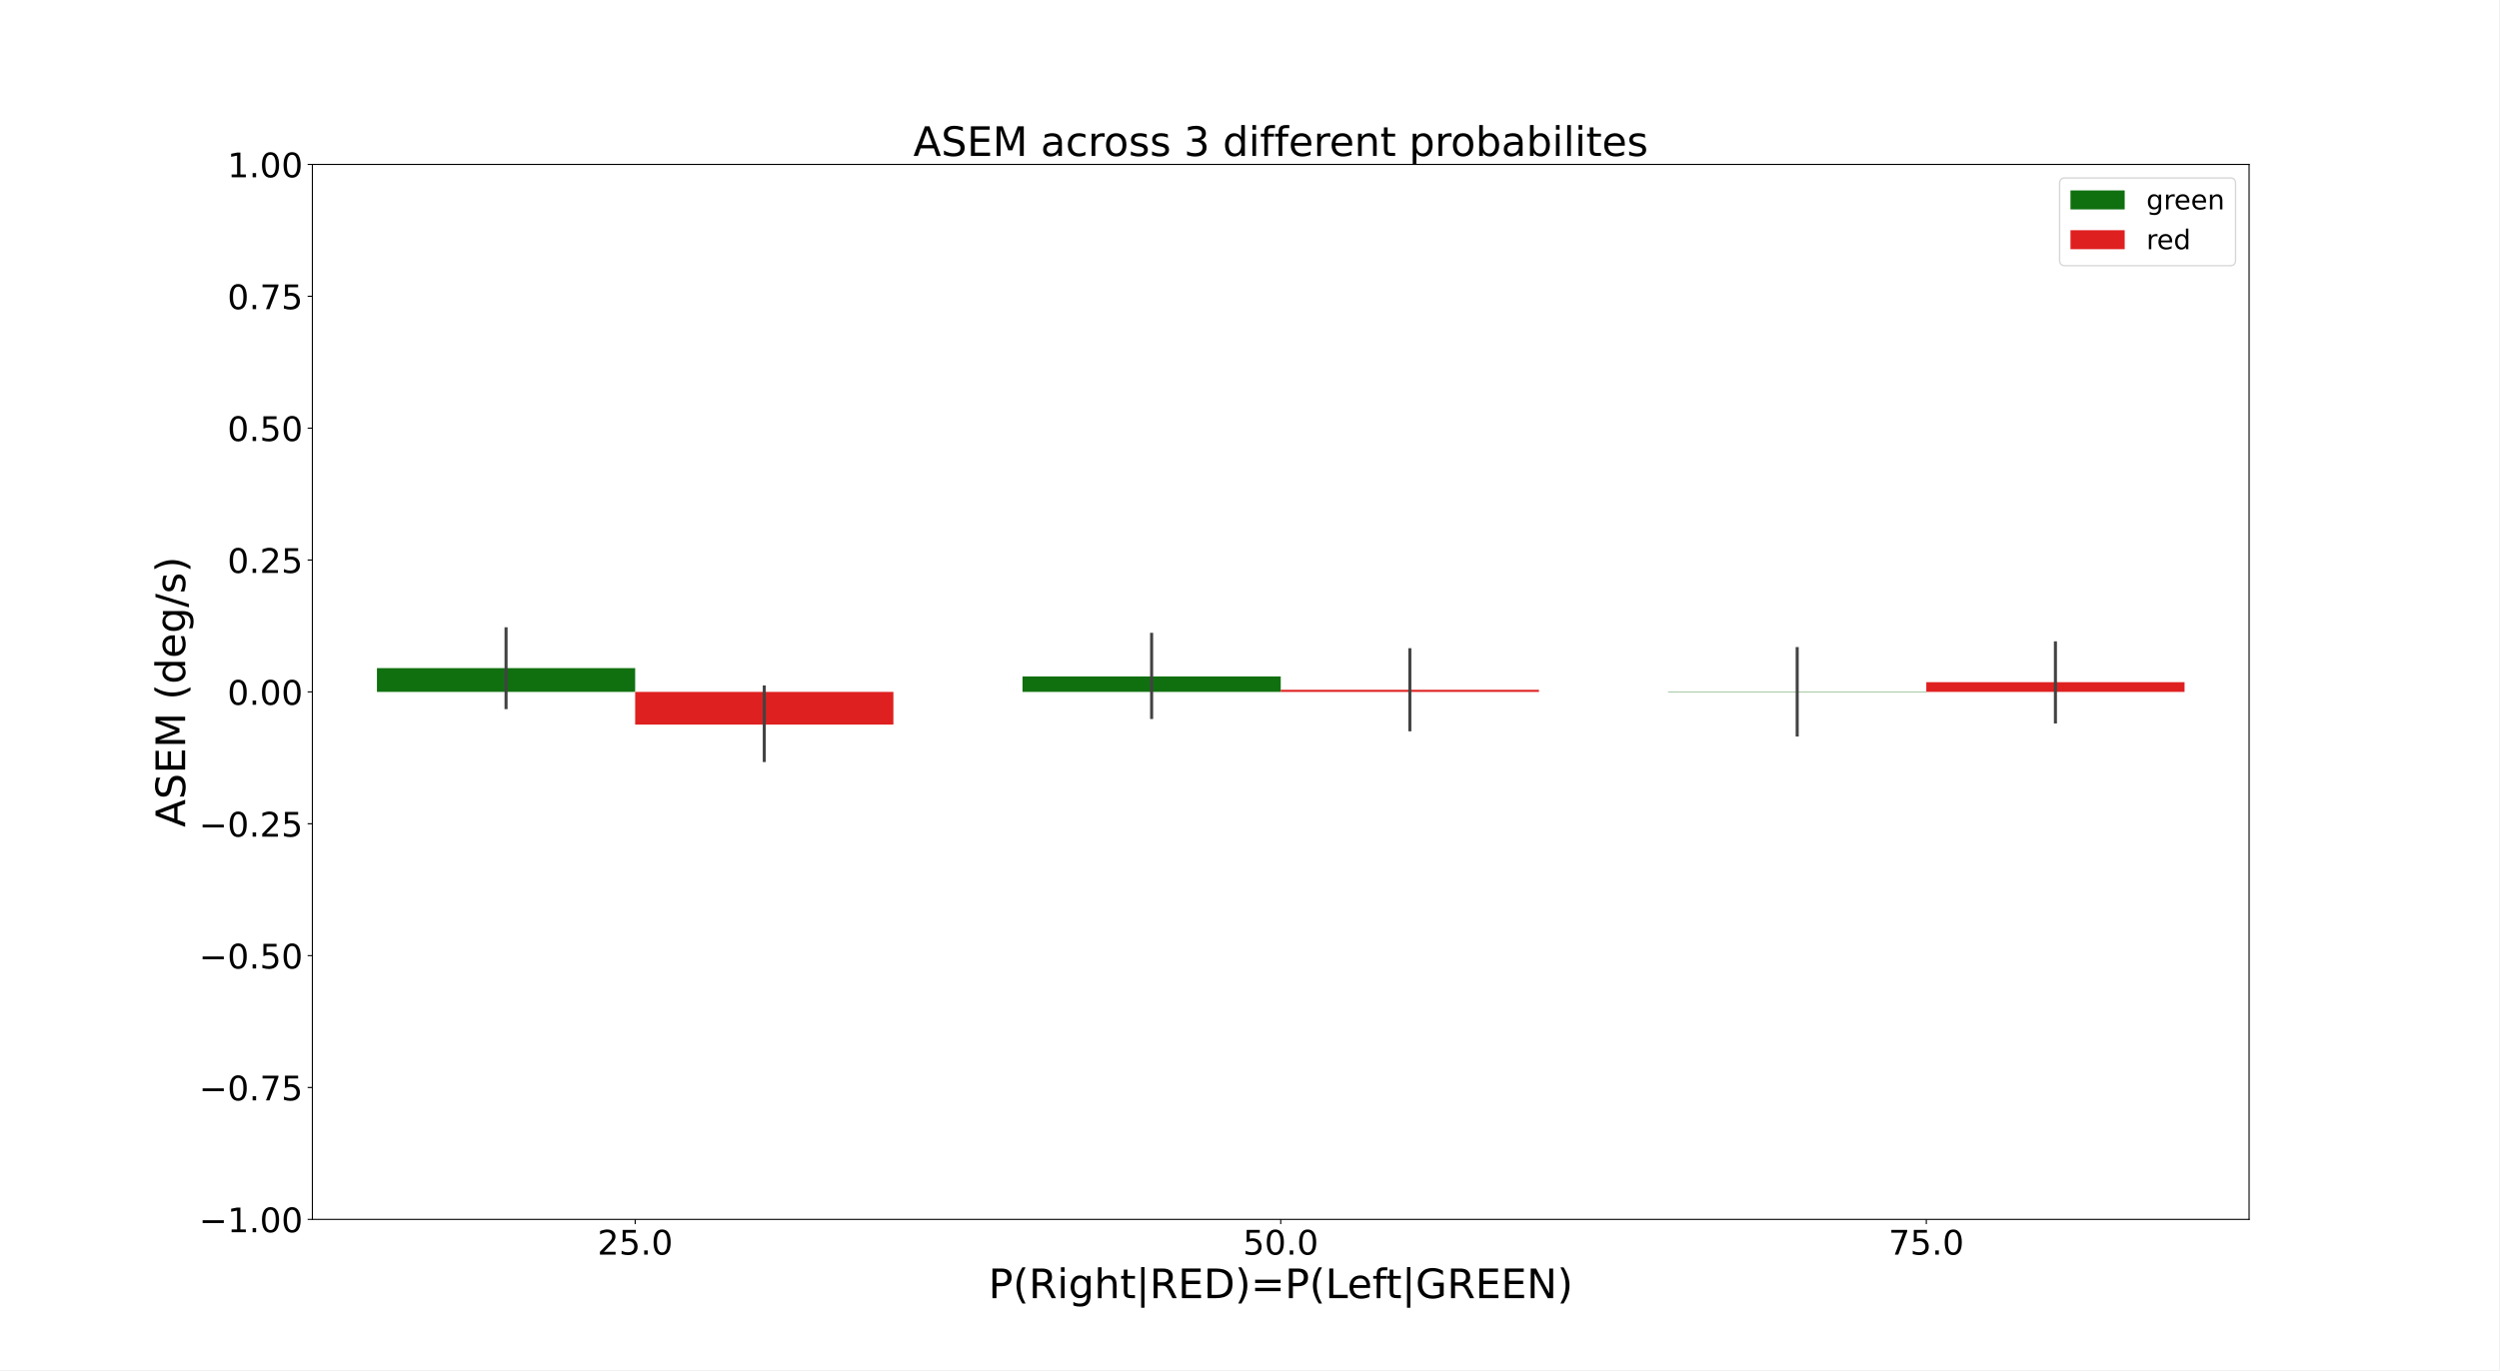
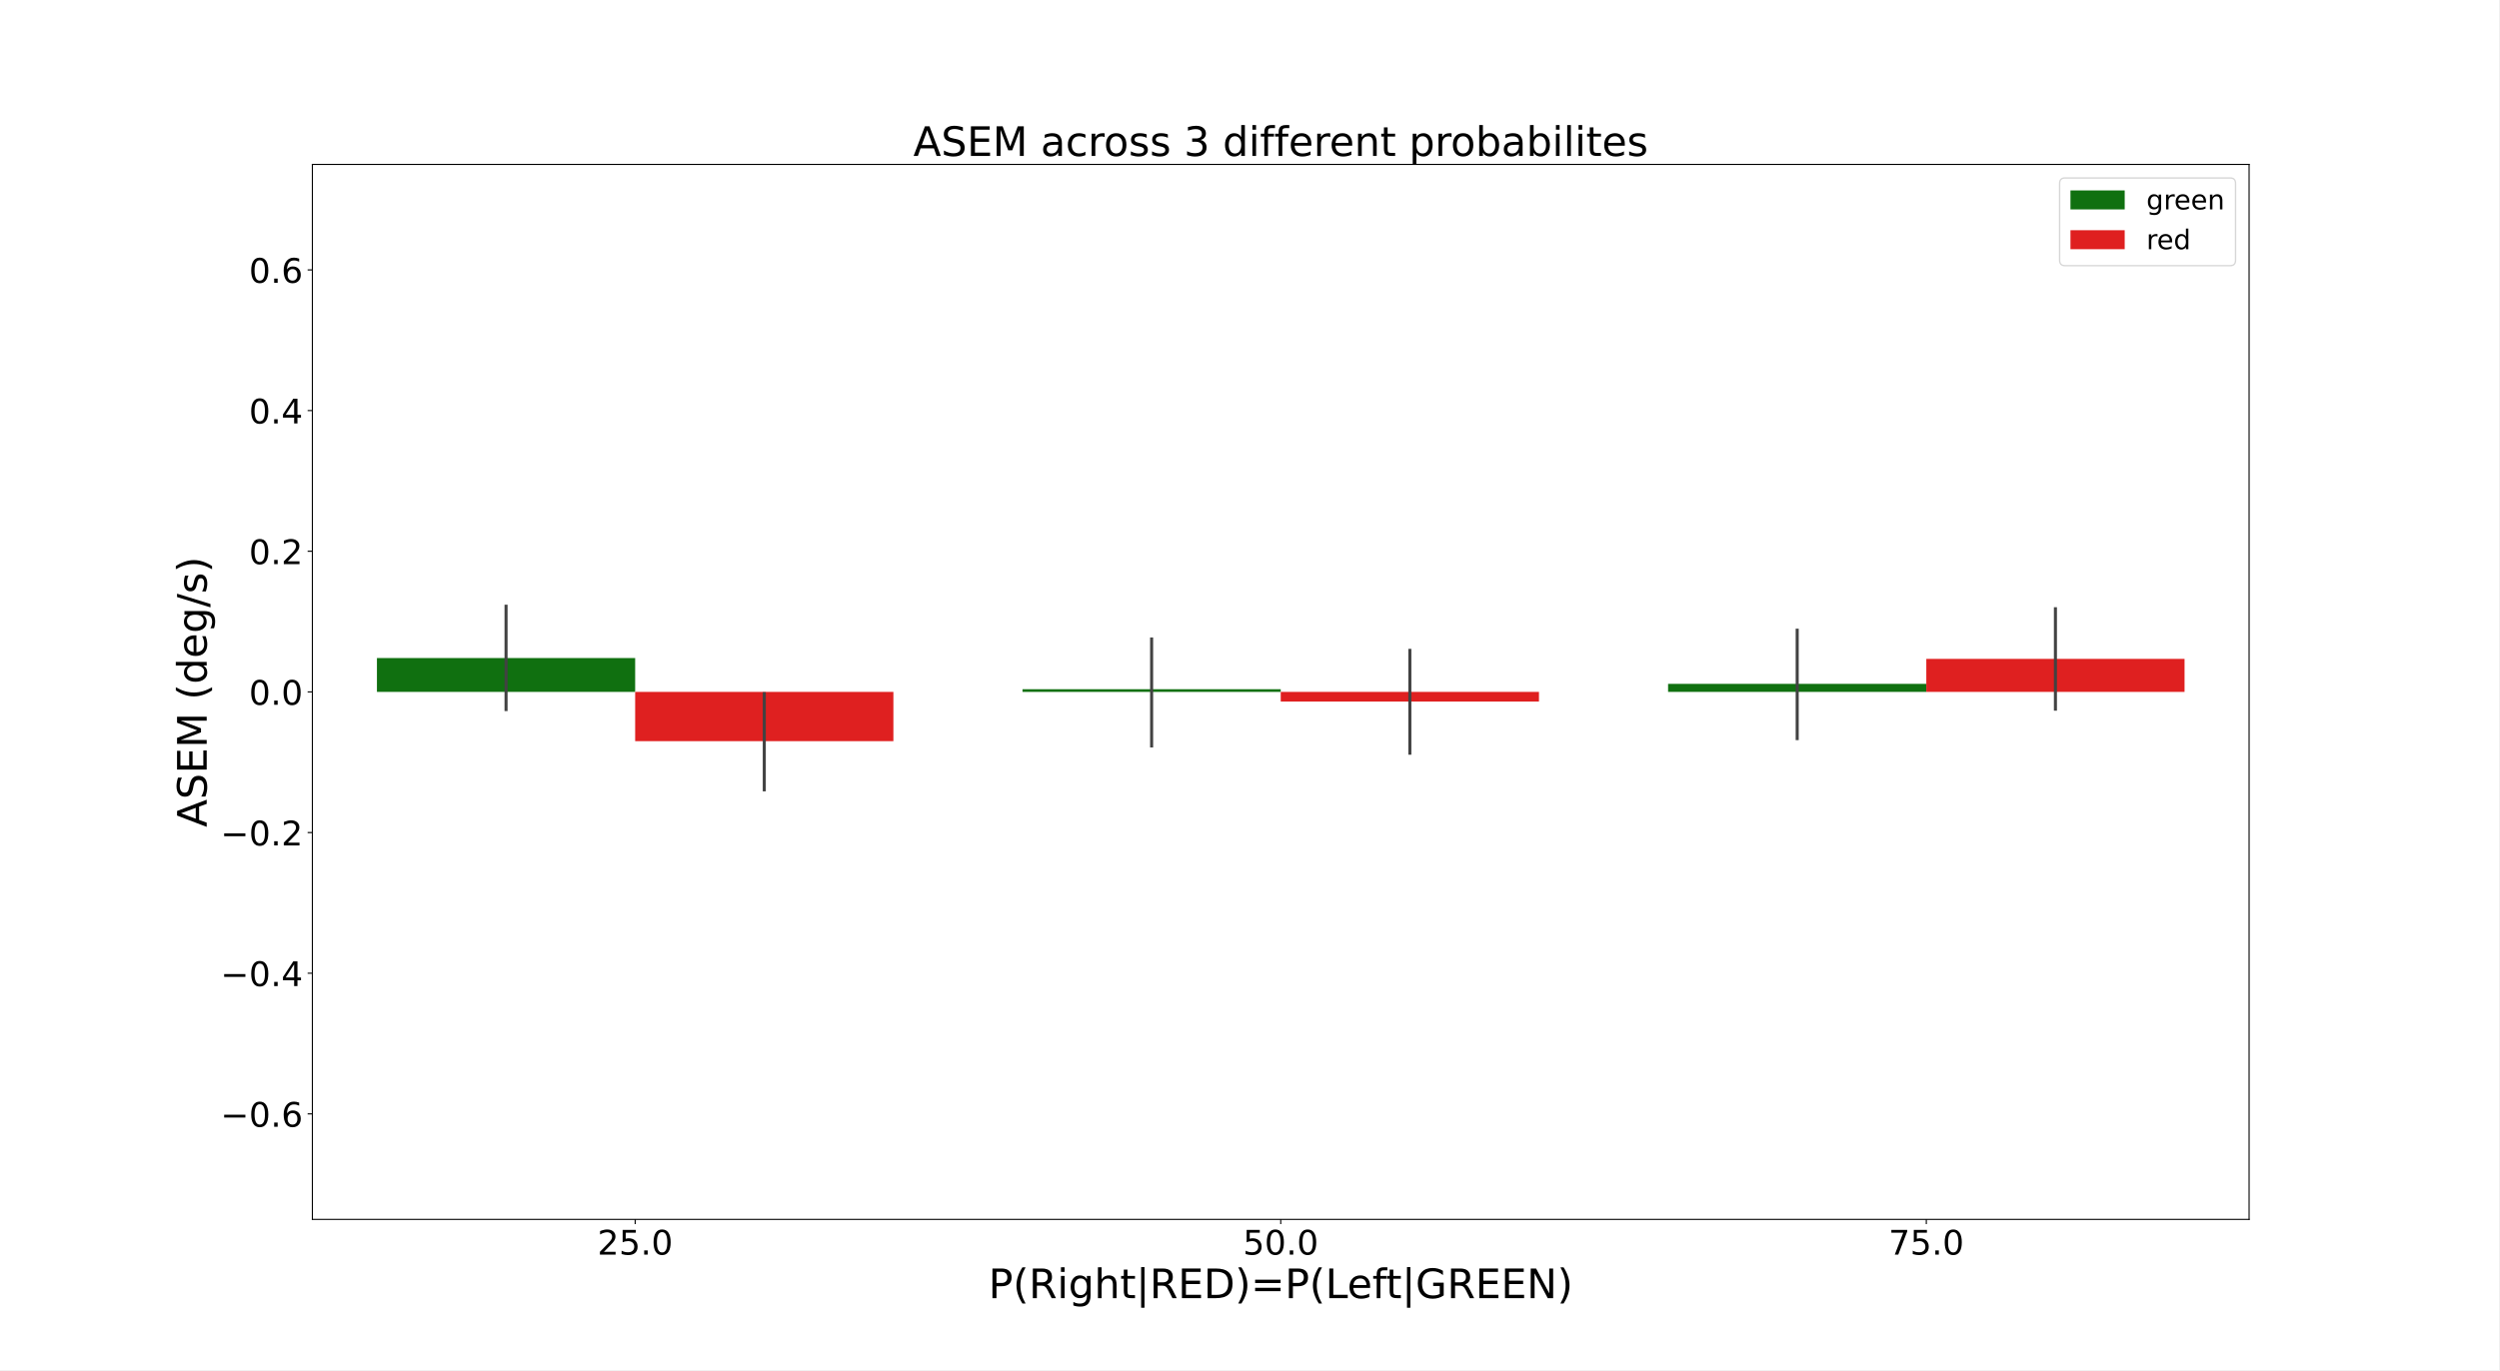
<svg xmlns="http://www.w3.org/2000/svg" xmlns:xlink="http://www.w3.org/1999/xlink" width="1843.2pt" height="1010.88pt" viewBox="0 0 1843.2 1010.88" version="1.1">
  <defs>
    <style type="text/css">*{stroke-linejoin: round; stroke-linecap: butt}</style>
  </defs>
  <g id="figure_1">
    <g id="patch_1">
      <path d="M 0 1010.88  L 1843.2 1010.88  L 1843.2 0  L 0 0  z " style="fill: #ffffff" />
    </g>
    <g id="axes_1">
      <g id="patch_2">
        <path d="M 230.4 899.683  L 1658.88 899.683  L 1658.88 121.306  L 230.4 121.306  z " style="fill: #ffffff" />
      </g>
      <g id="patch_3">
-         <path d="M 278.016 510.494  L 468.48 510.494  L 468.48 492.95  L 278.016 492.95  z " clip-path="url(#pdaf66c7643)" style="fill: #107010" />
+         <path d="M 278.016 510.494  L 468.48 510.494  L 468.48 485.515  L 278.016 485.515  z " clip-path="url(#pc0f246b7dc)" style="fill: #107010" />
      </g>
      <g id="patch_4">
-         <path d="M 754.176 510.494  L 944.64 510.494  L 944.64 499.09  L 754.176 499.09  z " clip-path="url(#pdaf66c7643)" style="fill: #107010" />
+         <path d="M 754.176 510.494  L 944.64 510.494  L 944.64 508.523  L 754.176 508.523  z " clip-path="url(#pc0f246b7dc)" style="fill: #107010" />
      </g>
      <g id="patch_5">
-         <path d="M 1230.336 510.494  L 1420.8 510.494  L 1420.8 510.218  L 1230.336 510.218  z " clip-path="url(#pdaf66c7643)" style="fill: #107010" />
+         <path d="M 1230.336 510.494  L 1420.8 510.494  L 1420.8 504.566  L 1230.336 504.566  z " clip-path="url(#pc0f246b7dc)" style="fill: #107010" />
      </g>
      <g id="patch_6">
-         <path d="M 468.48 510.494  L 658.944 510.494  L 658.944 534.624  L 468.48 534.624  z " clip-path="url(#pdaf66c7643)" style="fill: #df2020" />
+         <path d="M 468.48 510.494  L 658.944 510.494  L 658.944 546.841  L 468.48 546.841  z " clip-path="url(#pc0f246b7dc)" style="fill: #df2020" />
      </g>
      <g id="patch_7">
-         <path d="M 944.64 510.494  L 1135.104 510.494  L 1135.104 508.966  L 944.64 508.966  z " clip-path="url(#pdaf66c7643)" style="fill: #df2020" />
+         <path d="M 944.64 510.494  L 1135.104 510.494  L 1135.104 517.627  L 944.64 517.627  z " clip-path="url(#pc0f246b7dc)" style="fill: #df2020" />
      </g>
      <g id="patch_8">
-         <path d="M 1420.8 510.494  L 1611.264 510.494  L 1611.264 503.322  L 1420.8 503.322  z " clip-path="url(#pdaf66c7643)" style="fill: #df2020" />
+         <path d="M 1420.8 510.494  L 1611.264 510.494  L 1611.264 486.137  L 1420.8 486.137  z " clip-path="url(#pc0f246b7dc)" style="fill: #df2020" />
      </g>
      <g id="patch_9">
-         <path d="M 468.48 510.494  L 468.48 510.494  L 468.48 510.494  L 468.48 510.494  z " clip-path="url(#pdaf66c7643)" style="fill: #107010" />
+         <path d="M 468.48 510.494  L 468.48 510.494  L 468.48 510.494  L 468.48 510.494  z " clip-path="url(#pc0f246b7dc)" style="fill: #107010" />
      </g>
      <g id="patch_10">
-         <path d="M 468.48 510.494  L 468.48 510.494  L 468.48 510.494  L 468.48 510.494  z " clip-path="url(#pdaf66c7643)" style="fill: #df2020" />
+         <path d="M 468.48 510.494  L 468.48 510.494  L 468.48 510.494  L 468.48 510.494  z " clip-path="url(#pc0f246b7dc)" style="fill: #df2020" />
      </g>
      <g id="matplotlib.axis_1">
        <g id="xtick_1">
          <g id="line2d_1">
            <defs>
-               <path id="md36929e1be" d="M 0 0  L 0 3.5  " style="stroke: #000000; stroke-width: 0.8" />
+               <path id="md66d153319" d="M 0 0  L 0 3.5  " style="stroke: #000000; stroke-width: 0.8" />
            </defs>
            <g>
-               <use xlink:href="#md36929e1be" x="468.48" y="899.683" style="stroke: #000000; stroke-width: 0.8" />
+               <use xlink:href="#md66d153319" x="468.48" y="899.683" style="stroke: #000000; stroke-width: 0.8" />
            </g>
          </g>
          <g id="text_1">
            <g transform="translate(440.648 925.6793) scale(0.25 -0.25)">
              <defs>
                <path id="DejaVuSans-32" d="M 1228 531  L 3431 531  L 3431 0  L 469 0  L 469 531  Q 828 903 1448 1529  Q 2069 2156 2228 2338  Q 2531 2678 2651 2914  Q 2772 3150 2772 3378  Q 2772 3750 2511 3984  Q 2250 4219 1831 4219  Q 1534 4219 1204 4116  Q 875 4013 500 3803  L 500 4441  Q 881 4594 1212 4672  Q 1544 4750 1819 4750  Q 2544 4750 2975 4387  Q 3406 4025 3406 3419  Q 3406 3131 3298 2873  Q 3191 2616 2906 2266  Q 2828 2175 2409 1742  Q 1991 1309 1228 531  z " transform="scale(0.015625)" />
                <path id="DejaVuSans-35" d="M 691 4666  L 3169 4666  L 3169 4134  L 1269 4134  L 1269 2991  Q 1406 3038 1543 3061  Q 1681 3084 1819 3084  Q 2600 3084 3056 2656  Q 3513 2228 3513 1497  Q 3513 744 3044 326  Q 2575 -91 1722 -91  Q 1428 -91 1123 -41  Q 819 9 494 109  L 494 744  Q 775 591 1075 516  Q 1375 441 1709 441  Q 2250 441 2565 725  Q 2881 1009 2881 1497  Q 2881 1984 2565 2268  Q 2250 2553 1709 2553  Q 1456 2553 1204 2497  Q 953 2441 691 2322  L 691 4666  z " transform="scale(0.015625)" />
                <path id="DejaVuSans-2e" d="M 684 794  L 1344 794  L 1344 0  L 684 0  L 684 794  z " transform="scale(0.015625)" />
                <path id="DejaVuSans-30" d="M 2034 4250  Q 1547 4250 1301 3770  Q 1056 3291 1056 2328  Q 1056 1369 1301 889  Q 1547 409 2034 409  Q 2525 409 2770 889  Q 3016 1369 3016 2328  Q 3016 3291 2770 3770  Q 2525 4250 2034 4250  z M 2034 4750  Q 2819 4750 3233 4129  Q 3647 3509 3647 2328  Q 3647 1150 3233 529  Q 2819 -91 2034 -91  Q 1250 -91 836 529  Q 422 1150 422 2328  Q 422 3509 836 4129  Q 1250 4750 2034 4750  z " transform="scale(0.015625)" />
              </defs>
              <use xlink:href="#DejaVuSans-32" />
              <use xlink:href="#DejaVuSans-35" x="63.623" />
              <use xlink:href="#DejaVuSans-2e" x="127.246" />
              <use xlink:href="#DejaVuSans-30" x="159.033" />
            </g>
          </g>
        </g>
        <g id="xtick_2">
          <g id="line2d_2">
            <g>
-               <use xlink:href="#md36929e1be" x="944.64" y="899.683" style="stroke: #000000; stroke-width: 0.8" />
+               <use xlink:href="#md66d153319" x="944.64" y="899.683" style="stroke: #000000; stroke-width: 0.8" />
            </g>
          </g>
          <g id="text_2">
            <g transform="translate(916.808 925.6793) scale(0.25 -0.25)">
              <use xlink:href="#DejaVuSans-35" />
              <use xlink:href="#DejaVuSans-30" x="63.623" />
              <use xlink:href="#DejaVuSans-2e" x="127.246" />
              <use xlink:href="#DejaVuSans-30" x="159.033" />
            </g>
          </g>
        </g>
        <g id="xtick_3">
          <g id="line2d_3">
            <g>
-               <use xlink:href="#md36929e1be" x="1420.8" y="899.683" style="stroke: #000000; stroke-width: 0.8" />
+               <use xlink:href="#md66d153319" x="1420.8" y="899.683" style="stroke: #000000; stroke-width: 0.8" />
            </g>
          </g>
          <g id="text_3">
            <g transform="translate(1392.968 925.6793) scale(0.25 -0.25)">
              <defs>
                <path id="DejaVuSans-37" d="M 525 4666  L 3525 4666  L 3525 4397  L 1831 0  L 1172 0  L 2766 4134  L 525 4134  L 525 4666  z " transform="scale(0.015625)" />
              </defs>
              <use xlink:href="#DejaVuSans-37" />
              <use xlink:href="#DejaVuSans-35" x="63.623" />
              <use xlink:href="#DejaVuSans-2e" x="127.246" />
              <use xlink:href="#DejaVuSans-30" x="159.033" />
            </g>
          </g>
        </g>
        <g id="text_4">
          <g transform="translate(729.0689 957.8051) scale(0.3 -0.3)">
            <defs>
              <path id="DejaVuSans-50" d="M 1259 4147  L 1259 2394  L 2053 2394  Q 2494 2394 2734 2622  Q 2975 2850 2975 3272  Q 2975 3691 2734 3919  Q 2494 4147 2053 4147  L 1259 4147  z M 628 4666  L 2053 4666  Q 2838 4666 3239 4311  Q 3641 3956 3641 3272  Q 3641 2581 3239 2228  Q 2838 1875 2053 1875  L 1259 1875  L 1259 0  L 628 0  L 628 4666  z " transform="scale(0.015625)" />
              <path id="DejaVuSans-28" d="M 1984 4856  Q 1566 4138 1362 3434  Q 1159 2731 1159 2009  Q 1159 1288 1364 580  Q 1569 -128 1984 -844  L 1484 -844  Q 1016 -109 783 600  Q 550 1309 550 2009  Q 550 2706 781 3412  Q 1013 4119 1484 4856  L 1984 4856  z " transform="scale(0.015625)" />
              <path id="DejaVuSans-52" d="M 2841 2188  Q 3044 2119 3236 1894  Q 3428 1669 3622 1275  L 4263 0  L 3584 0  L 2988 1197  Q 2756 1666 2539 1819  Q 2322 1972 1947 1972  L 1259 1972  L 1259 0  L 628 0  L 628 4666  L 2053 4666  Q 2853 4666 3247 4331  Q 3641 3997 3641 3322  Q 3641 2881 3436 2590  Q 3231 2300 2841 2188  z M 1259 4147  L 1259 2491  L 2053 2491  Q 2509 2491 2742 2702  Q 2975 2913 2975 3322  Q 2975 3731 2742 3939  Q 2509 4147 2053 4147  L 1259 4147  z " transform="scale(0.015625)" />
              <path id="DejaVuSans-69" d="M 603 3500  L 1178 3500  L 1178 0  L 603 0  L 603 3500  z M 603 4863  L 1178 4863  L 1178 4134  L 603 4134  L 603 4863  z " transform="scale(0.015625)" />
              <path id="DejaVuSans-67" d="M 2906 1791  Q 2906 2416 2648 2759  Q 2391 3103 1925 3103  Q 1463 3103 1205 2759  Q 947 2416 947 1791  Q 947 1169 1205 825  Q 1463 481 1925 481  Q 2391 481 2648 825  Q 2906 1169 2906 1791  z M 3481 434  Q 3481 -459 3084 -895  Q 2688 -1331 1869 -1331  Q 1566 -1331 1297 -1286  Q 1028 -1241 775 -1147  L 775 -588  Q 1028 -725 1275 -790  Q 1522 -856 1778 -856  Q 2344 -856 2625 -561  Q 2906 -266 2906 331  L 2906 616  Q 2728 306 2450 153  Q 2172 0 1784 0  Q 1141 0 747 490  Q 353 981 353 1791  Q 353 2603 747 3093  Q 1141 3584 1784 3584  Q 2172 3584 2450 3431  Q 2728 3278 2906 2969  L 2906 3500  L 3481 3500  L 3481 434  z " transform="scale(0.015625)" />
              <path id="DejaVuSans-68" d="M 3513 2113  L 3513 0  L 2938 0  L 2938 2094  Q 2938 2591 2744 2837  Q 2550 3084 2163 3084  Q 1697 3084 1428 2787  Q 1159 2491 1159 1978  L 1159 0  L 581 0  L 581 4863  L 1159 4863  L 1159 2956  Q 1366 3272 1645 3428  Q 1925 3584 2291 3584  Q 2894 3584 3203 3211  Q 3513 2838 3513 2113  z " transform="scale(0.015625)" />
              <path id="DejaVuSans-74" d="M 1172 4494  L 1172 3500  L 2356 3500  L 2356 3053  L 1172 3053  L 1172 1153  Q 1172 725 1289 603  Q 1406 481 1766 481  L 2356 481  L 2356 0  L 1766 0  Q 1100 0 847 248  Q 594 497 594 1153  L 594 3053  L 172 3053  L 172 3500  L 594 3500  L 594 4494  L 1172 4494  z " transform="scale(0.015625)" />
              <path id="DejaVuSans-7c" d="M 1344 4891  L 1344 -1509  L 813 -1509  L 813 4891  L 1344 4891  z " transform="scale(0.015625)" />
              <path id="DejaVuSans-45" d="M 628 4666  L 3578 4666  L 3578 4134  L 1259 4134  L 1259 2753  L 3481 2753  L 3481 2222  L 1259 2222  L 1259 531  L 3634 531  L 3634 0  L 628 0  L 628 4666  z " transform="scale(0.015625)" />
              <path id="DejaVuSans-44" d="M 1259 4147  L 1259 519  L 2022 519  Q 2988 519 3436 956  Q 3884 1394 3884 2338  Q 3884 3275 3436 3711  Q 2988 4147 2022 4147  L 1259 4147  z M 628 4666  L 1925 4666  Q 3281 4666 3915 4102  Q 4550 3538 4550 2338  Q 4550 1131 3912 565  Q 3275 0 1925 0  L 628 0  L 628 4666  z " transform="scale(0.015625)" />
              <path id="DejaVuSans-29" d="M 513 4856  L 1013 4856  Q 1481 4119 1714 3412  Q 1947 2706 1947 2009  Q 1947 1309 1714 600  Q 1481 -109 1013 -844  L 513 -844  Q 928 -128 1133 580  Q 1338 1288 1338 2009  Q 1338 2731 1133 3434  Q 928 4138 513 4856  z " transform="scale(0.015625)" />
              <path id="DejaVuSans-3d" d="M 678 2906  L 4684 2906  L 4684 2381  L 678 2381  L 678 2906  z M 678 1631  L 4684 1631  L 4684 1100  L 678 1100  L 678 1631  z " transform="scale(0.015625)" />
              <path id="DejaVuSans-4c" d="M 628 4666  L 1259 4666  L 1259 531  L 3531 531  L 3531 0  L 628 0  L 628 4666  z " transform="scale(0.015625)" />
              <path id="DejaVuSans-65" d="M 3597 1894  L 3597 1613  L 953 1613  Q 991 1019 1311 708  Q 1631 397 2203 397  Q 2534 397 2845 478  Q 3156 559 3463 722  L 3463 178  Q 3153 47 2828 -22  Q 2503 -91 2169 -91  Q 1331 -91 842 396  Q 353 884 353 1716  Q 353 2575 817 3079  Q 1281 3584 2069 3584  Q 2775 3584 3186 3129  Q 3597 2675 3597 1894  z M 3022 2063  Q 3016 2534 2758 2815  Q 2500 3097 2075 3097  Q 1594 3097 1305 2825  Q 1016 2553 972 2059  L 3022 2063  z " transform="scale(0.015625)" />
              <path id="DejaVuSans-66" d="M 2375 4863  L 2375 4384  L 1825 4384  Q 1516 4384 1395 4259  Q 1275 4134 1275 3809  L 1275 3500  L 2222 3500  L 2222 3053  L 1275 3053  L 1275 0  L 697 0  L 697 3053  L 147 3053  L 147 3500  L 697 3500  L 697 3744  Q 697 4328 969 4595  Q 1241 4863 1831 4863  L 2375 4863  z " transform="scale(0.015625)" />
              <path id="DejaVuSans-47" d="M 3809 666  L 3809 1919  L 2778 1919  L 2778 2438  L 4434 2438  L 4434 434  Q 4069 175 3628 42  Q 3188 -91 2688 -91  Q 1594 -91 976 548  Q 359 1188 359 2328  Q 359 3472 976 4111  Q 1594 4750 2688 4750  Q 3144 4750 3555 4637  Q 3966 4525 4313 4306  L 4313 3634  Q 3963 3931 3569 4081  Q 3175 4231 2741 4231  Q 1884 4231 1454 3753  Q 1025 3275 1025 2328  Q 1025 1384 1454 906  Q 1884 428 2741 428  Q 3075 428 3337 486  Q 3600 544 3809 666  z " transform="scale(0.015625)" />
              <path id="DejaVuSans-4e" d="M 628 4666  L 1478 4666  L 3547 763  L 3547 4666  L 4159 4666  L 4159 0  L 3309 0  L 1241 3903  L 1241 0  L 628 0  L 628 4666  z " transform="scale(0.015625)" />
            </defs>
            <use xlink:href="#DejaVuSans-50" />
            <use xlink:href="#DejaVuSans-28" x="60.303" />
            <use xlink:href="#DejaVuSans-52" x="99.316" />
            <use xlink:href="#DejaVuSans-69" x="168.799" />
            <use xlink:href="#DejaVuSans-67" x="196.582" />
            <use xlink:href="#DejaVuSans-68" x="260.059" />
            <use xlink:href="#DejaVuSans-74" x="323.438" />
            <use xlink:href="#DejaVuSans-7c" x="362.646" />
            <use xlink:href="#DejaVuSans-52" x="396.338" />
            <use xlink:href="#DejaVuSans-45" x="465.82" />
            <use xlink:href="#DejaVuSans-44" x="529.004" />
            <use xlink:href="#DejaVuSans-29" x="606.006" />
            <use xlink:href="#DejaVuSans-3d" x="645.02" />
            <use xlink:href="#DejaVuSans-50" x="728.809" />
            <use xlink:href="#DejaVuSans-28" x="789.111" />
            <use xlink:href="#DejaVuSans-4c" x="828.125" />
            <use xlink:href="#DejaVuSans-65" x="882.088" />
            <use xlink:href="#DejaVuSans-66" x="943.611" />
            <use xlink:href="#DejaVuSans-74" x="977.066" />
            <use xlink:href="#DejaVuSans-7c" x="1016.275" />
            <use xlink:href="#DejaVuSans-47" x="1049.967" />
            <use xlink:href="#DejaVuSans-52" x="1127.457" />
            <use xlink:href="#DejaVuSans-45" x="1196.939" />
            <use xlink:href="#DejaVuSans-45" x="1260.123" />
            <use xlink:href="#DejaVuSans-4e" x="1323.307" />
            <use xlink:href="#DejaVuSans-29" x="1398.111" />
          </g>
        </g>
      </g>
      <g id="matplotlib.axis_2">
        <g id="ytick_1">
          <g id="line2d_4">
            <defs>
-               <path id="mae62f1072f" d="M 0 0  L -3.5 0  " style="stroke: #000000; stroke-width: 0.8" />
+               <path id="mf4f7c6f38d" d="M 0 0  L -3.5 0  " style="stroke: #000000; stroke-width: 0.8" />
            </defs>
            <g>
-               <use xlink:href="#mae62f1072f" x="230.4" y="899.683" style="stroke: #000000; stroke-width: 0.8" />
+               <use xlink:href="#mf4f7c6f38d" x="230.4" y="821.845" style="stroke: #000000; stroke-width: 0.8" />
            </g>
          </g>
          <g id="text_5">
-             <g transform="translate(146.7867 909.1812) scale(0.25 -0.25)">
+             <g transform="translate(162.693 831.3435) scale(0.25 -0.25)">
              <defs>
                <path id="DejaVuSans-2212" d="M 678 2272  L 4684 2272  L 4684 1741  L 678 1741  L 678 2272  z " transform="scale(0.015625)" />
-                 <path id="DejaVuSans-31" d="M 794 531  L 1825 531  L 1825 4091  L 703 3866  L 703 4441  L 1819 4666  L 2450 4666  L 2450 531  L 3481 531  L 3481 0  L 794 0  L 794 531  z " transform="scale(0.015625)" />
+                 <path id="DejaVuSans-36" d="M 2113 2584  Q 1688 2584 1439 2293  Q 1191 2003 1191 1497  Q 1191 994 1439 701  Q 1688 409 2113 409  Q 2538 409 2786 701  Q 3034 994 3034 1497  Q 3034 2003 2786 2293  Q 2538 2584 2113 2584  z M 3366 4563  L 3366 3988  Q 3128 4100 2886 4159  Q 2644 4219 2406 4219  Q 1781 4219 1451 3797  Q 1122 3375 1075 2522  Q 1259 2794 1537 2939  Q 1816 3084 2150 3084  Q 2853 3084 3261 2657  Q 3669 2231 3669 1497  Q 3669 778 3244 343  Q 2819 -91 2113 -91  Q 1303 -91 875 529  Q 447 1150 447 2328  Q 447 3434 972 4092  Q 1497 4750 2381 4750  Q 2619 4750 2861 4703  Q 3103 4656 3366 4563  z " transform="scale(0.015625)" />
              </defs>
-               <use xlink:href="#DejaVuSans-2212" />
-               <use xlink:href="#DejaVuSans-31" x="83.789" />
-               <use xlink:href="#DejaVuSans-2e" x="147.412" />
-               <use xlink:href="#DejaVuSans-30" x="179.199" />
-               <use xlink:href="#DejaVuSans-30" x="242.822" />
-             </g>
-           </g>
-         </g>
-         <g id="ytick_2">
-           <g id="line2d_5">
-             <g>
-               <use xlink:href="#mae62f1072f" x="230.4" y="802.386" style="stroke: #000000; stroke-width: 0.8" />
-             </g>
-           </g>
-           <g id="text_6">
-             <g transform="translate(146.7867 811.884) scale(0.25 -0.25)">
              <use xlink:href="#DejaVuSans-2212" />
              <use xlink:href="#DejaVuSans-30" x="83.789" />
              <use xlink:href="#DejaVuSans-2e" x="147.412" />
-               <use xlink:href="#DejaVuSans-37" x="179.199" />
-               <use xlink:href="#DejaVuSans-35" x="242.822" />
-             </g>
-           </g>
-         </g>
-         <g id="ytick_3">
-           <g id="line2d_6">
-             <g>
-               <use xlink:href="#mae62f1072f" x="230.4" y="705.089" style="stroke: #000000; stroke-width: 0.8" />
-             </g>
-           </g>
-           <g id="text_7">
-             <g transform="translate(146.7867 714.5868) scale(0.25 -0.25)">
+               <use xlink:href="#DejaVuSans-36" x="179.199" />
+             </g>
+           </g>
+         </g>
+         <g id="ytick_2">
+           <g id="line2d_5">
+             <g>
+               <use xlink:href="#mf4f7c6f38d" x="230.4" y="718.062" style="stroke: #000000; stroke-width: 0.8" />
+             </g>
+           </g>
+           <g id="text_6">
+             <g transform="translate(162.693 727.5598) scale(0.25 -0.25)">
+               <defs>
+                 <path id="DejaVuSans-34" d="M 2419 4116  L 825 1625  L 2419 1625  L 2419 4116  z M 2253 4666  L 3047 4666  L 3047 1625  L 3713 1625  L 3713 1100  L 3047 1100  L 3047 0  L 2419 0  L 2419 1100  L 313 1100  L 313 1709  L 2253 4666  z " transform="scale(0.015625)" />
+               </defs>
              <use xlink:href="#DejaVuSans-2212" />
              <use xlink:href="#DejaVuSans-30" x="83.789" />
              <use xlink:href="#DejaVuSans-2e" x="147.412" />
-               <use xlink:href="#DejaVuSans-35" x="179.199" />
-               <use xlink:href="#DejaVuSans-30" x="242.822" />
-             </g>
-           </g>
-         </g>
-         <g id="ytick_4">
-           <g id="line2d_7">
-             <g>
-               <use xlink:href="#mae62f1072f" x="230.4" y="607.792" style="stroke: #000000; stroke-width: 0.8" />
-             </g>
-           </g>
-           <g id="text_8">
-             <g transform="translate(146.7867 617.2896) scale(0.25 -0.25)">
+               <use xlink:href="#DejaVuSans-34" x="179.199" />
+             </g>
+           </g>
+         </g>
+         <g id="ytick_3">
+           <g id="line2d_6">
+             <g>
+               <use xlink:href="#mf4f7c6f38d" x="230.4" y="614.278" style="stroke: #000000; stroke-width: 0.8" />
+             </g>
+           </g>
+           <g id="text_7">
+             <g transform="translate(162.693 623.7761) scale(0.25 -0.25)">
              <use xlink:href="#DejaVuSans-2212" />
              <use xlink:href="#DejaVuSans-30" x="83.789" />
              <use xlink:href="#DejaVuSans-2e" x="147.412" />
              <use xlink:href="#DejaVuSans-32" x="179.199" />
-               <use xlink:href="#DejaVuSans-35" x="242.822" />
-             </g>
-           </g>
-         </g>
-         <g id="ytick_5">
-           <g id="line2d_8">
-             <g>
-               <use xlink:href="#mae62f1072f" x="230.4" y="510.494" style="stroke: #000000; stroke-width: 0.8" />
-             </g>
-           </g>
-           <g id="text_9">
-             <g transform="translate(167.7359 519.9924) scale(0.25 -0.25)">
+             </g>
+           </g>
+         </g>
+         <g id="ytick_4">
+           <g id="line2d_7">
+             <g>
+               <use xlink:href="#mf4f7c6f38d" x="230.4" y="510.494" style="stroke: #000000; stroke-width: 0.8" />
+             </g>
+           </g>
+           <g id="text_8">
+             <g transform="translate(183.6422 519.9924) scale(0.25 -0.25)">
              <use xlink:href="#DejaVuSans-30" />
              <use xlink:href="#DejaVuSans-2e" x="63.623" />
              <use xlink:href="#DejaVuSans-30" x="95.41" />
-               <use xlink:href="#DejaVuSans-30" x="159.033" />
-             </g>
-           </g>
-         </g>
-         <g id="ytick_6">
-           <g id="line2d_9">
-             <g>
-               <use xlink:href="#mae62f1072f" x="230.4" y="413.197" style="stroke: #000000; stroke-width: 0.8" />
-             </g>
-           </g>
-           <g id="text_10">
-             <g transform="translate(167.7359 422.6952) scale(0.25 -0.25)">
+             </g>
+           </g>
+         </g>
+         <g id="ytick_5">
+           <g id="line2d_8">
+             <g>
+               <use xlink:href="#mf4f7c6f38d" x="230.4" y="406.711" style="stroke: #000000; stroke-width: 0.8" />
+             </g>
+           </g>
+           <g id="text_9">
+             <g transform="translate(183.6422 416.2088) scale(0.25 -0.25)">
              <use xlink:href="#DejaVuSans-30" />
              <use xlink:href="#DejaVuSans-2e" x="63.623" />
              <use xlink:href="#DejaVuSans-32" x="95.41" />
-               <use xlink:href="#DejaVuSans-35" x="159.033" />
+             </g>
+           </g>
+         </g>
+         <g id="ytick_6">
+           <g id="line2d_9">
+             <g>
+               <use xlink:href="#mf4f7c6f38d" x="230.4" y="302.927" style="stroke: #000000; stroke-width: 0.8" />
+             </g>
+           </g>
+           <g id="text_10">
+             <g transform="translate(183.6422 312.4251) scale(0.25 -0.25)">
+               <use xlink:href="#DejaVuSans-30" />
+               <use xlink:href="#DejaVuSans-2e" x="63.623" />
+               <use xlink:href="#DejaVuSans-34" x="95.41" />
            </g>
          </g>
        </g>
        <g id="ytick_7">
          <g id="line2d_10">
            <g>
-               <use xlink:href="#mae62f1072f" x="230.4" y="315.9" style="stroke: #000000; stroke-width: 0.8" />
+               <use xlink:href="#mf4f7c6f38d" x="230.4" y="199.143" style="stroke: #000000; stroke-width: 0.8" />
            </g>
          </g>
          <g id="text_11">
-             <g transform="translate(167.7359 325.398) scale(0.25 -0.25)">
+             <g transform="translate(183.6422 208.6414) scale(0.25 -0.25)">
              <use xlink:href="#DejaVuSans-30" />
              <use xlink:href="#DejaVuSans-2e" x="63.623" />
-               <use xlink:href="#DejaVuSans-35" x="95.41" />
-               <use xlink:href="#DejaVuSans-30" x="159.033" />
-             </g>
-           </g>
-         </g>
-         <g id="ytick_8">
-           <g id="line2d_11">
-             <g>
-               <use xlink:href="#mae62f1072f" x="230.4" y="218.603" style="stroke: #000000; stroke-width: 0.8" />
-             </g>
-           </g>
-           <g id="text_12">
-             <g transform="translate(167.7359 228.1008) scale(0.25 -0.25)">
-               <use xlink:href="#DejaVuSans-30" />
-               <use xlink:href="#DejaVuSans-2e" x="63.623" />
-               <use xlink:href="#DejaVuSans-37" x="95.41" />
-               <use xlink:href="#DejaVuSans-35" x="159.033" />
-             </g>
-           </g>
-         </g>
-         <g id="ytick_9">
-           <g id="line2d_12">
-             <g>
-               <use xlink:href="#mae62f1072f" x="230.4" y="121.306" style="stroke: #000000; stroke-width: 0.8" />
-             </g>
-           </g>
-           <g id="text_13">
-             <g transform="translate(167.7359 130.8036) scale(0.25 -0.25)">
-               <use xlink:href="#DejaVuSans-31" />
-               <use xlink:href="#DejaVuSans-2e" x="63.623" />
-               <use xlink:href="#DejaVuSans-30" x="95.41" />
-               <use xlink:href="#DejaVuSans-30" x="159.033" />
-             </g>
-           </g>
-         </g>
-         <g id="text_14">
-           <g transform="translate(136.5477 610.3124) rotate(-90) scale(0.3 -0.3)">
+               <use xlink:href="#DejaVuSans-36" x="95.41" />
+             </g>
+           </g>
+         </g>
+         <g id="text_12">
+           <g transform="translate(152.4539 610.3124) rotate(-90) scale(0.3 -0.3)">
            <defs>
              <path id="DejaVuSans-41" d="M 2188 4044  L 1331 1722  L 3047 1722  L 2188 4044  z M 1831 4666  L 2547 4666  L 4325 0  L 3669 0  L 3244 1197  L 1141 1197  L 716 0  L 50 0  L 1831 4666  z " transform="scale(0.015625)" />
              <path id="DejaVuSans-53" d="M 3425 4513  L 3425 3897  Q 3066 4069 2747 4153  Q 2428 4238 2131 4238  Q 1616 4238 1336 4038  Q 1056 3838 1056 3469  Q 1056 3159 1242 3001  Q 1428 2844 1947 2747  L 2328 2669  Q 3034 2534 3370 2195  Q 3706 1856 3706 1288  Q 3706 609 3251 259  Q 2797 -91 1919 -91  Q 1588 -91 1214 -16  Q 841 59 441 206  L 441 856  Q 825 641 1194 531  Q 1563 422 1919 422  Q 2459 422 2753 634  Q 3047 847 3047 1241  Q 3047 1584 2836 1778  Q 2625 1972 2144 2069  L 1759 2144  Q 1053 2284 737 2584  Q 422 2884 422 3419  Q 422 4038 858 4394  Q 1294 4750 2059 4750  Q 2388 4750 2728 4690  Q 3069 4631 3425 4513  z " transform="scale(0.015625)" />
              <path id="DejaVuSans-4d" d="M 628 4666  L 1569 4666  L 2759 1491  L 3956 4666  L 4897 4666  L 4897 0  L 4281 0  L 4281 4097  L 3078 897  L 2444 897  L 1241 4097  L 1241 0  L 628 0  L 628 4666  z " transform="scale(0.015625)" />
              <path id="DejaVuSans-20" transform="scale(0.015625)" />
              <path id="DejaVuSans-64" d="M 2906 2969  L 2906 4863  L 3481 4863  L 3481 0  L 2906 0  L 2906 525  Q 2725 213 2448 61  Q 2172 -91 1784 -91  Q 1150 -91 751 415  Q 353 922 353 1747  Q 353 2572 751 3078  Q 1150 3584 1784 3584  Q 2172 3584 2448 3432  Q 2725 3281 2906 2969  z M 947 1747  Q 947 1113 1208 752  Q 1469 391 1925 391  Q 2381 391 2643 752  Q 2906 1113 2906 1747  Q 2906 2381 2643 2742  Q 2381 3103 1925 3103  Q 1469 3103 1208 2742  Q 947 2381 947 1747  z " transform="scale(0.015625)" />
              <path id="DejaVuSans-2f" d="M 1625 4666  L 2156 4666  L 531 -594  L 0 -594  L 1625 4666  z " transform="scale(0.015625)" />
              <path id="DejaVuSans-73" d="M 2834 3397  L 2834 2853  Q 2591 2978 2328 3040  Q 2066 3103 1784 3103  Q 1356 3103 1142 2972  Q 928 2841 928 2578  Q 928 2378 1081 2264  Q 1234 2150 1697 2047  L 1894 2003  Q 2506 1872 2764 1633  Q 3022 1394 3022 966  Q 3022 478 2636 193  Q 2250 -91 1575 -91  Q 1294 -91 989 -36  Q 684 19 347 128  L 347 722  Q 666 556 975 473  Q 1284 391 1588 391  Q 1994 391 2212 530  Q 2431 669 2431 922  Q 2431 1156 2273 1281  Q 2116 1406 1581 1522  L 1381 1569  Q 847 1681 609 1914  Q 372 2147 372 2553  Q 372 3047 722 3315  Q 1072 3584 1716 3584  Q 2034 3584 2315 3537  Q 2597 3491 2834 3397  z " transform="scale(0.015625)" />
            </defs>
            <use xlink:href="#DejaVuSans-41" />
            <use xlink:href="#DejaVuSans-53" x="68.408" />
            <use xlink:href="#DejaVuSans-45" x="131.885" />
            <use xlink:href="#DejaVuSans-4d" x="195.068" />
            <use xlink:href="#DejaVuSans-20" x="281.348" />
            <use xlink:href="#DejaVuSans-28" x="313.135" />
            <use xlink:href="#DejaVuSans-64" x="352.148" />
            <use xlink:href="#DejaVuSans-65" x="415.625" />
            <use xlink:href="#DejaVuSans-67" x="477.148" />
            <use xlink:href="#DejaVuSans-2f" x="540.625" />
            <use xlink:href="#DejaVuSans-73" x="574.316" />
            <use xlink:href="#DejaVuSans-29" x="626.416" />
          </g>
        </g>
      </g>
+       <g id="line2d_11">
+         <path d="M 373.248 523.538  L 373.248 447.273  " clip-path="url(#pc0f246b7dc)" style="fill: none; stroke: #424242; stroke-width: 2.25; stroke-linecap: square" />
+       </g>
+       <g id="line2d_12">
+         <path d="M 849.408 550.353  L 849.408 471.469  " clip-path="url(#pc0f246b7dc)" style="fill: none; stroke: #424242; stroke-width: 2.25; stroke-linecap: square" />
+       </g>
      <g id="line2d_13">
-         <path d="M 373.248 522.114  L 373.248 463.936  " clip-path="url(#pdaf66c7643)" style="fill: none; stroke: #424242; stroke-width: 2.25; stroke-linecap: square" />
+         <path d="M 1325.568 544.939  L 1325.568 464.969  " clip-path="url(#pc0f246b7dc)" style="fill: none; stroke: #424242; stroke-width: 2.25; stroke-linecap: square" />
      </g>
      <g id="line2d_14">
-         <path d="M 849.408 529.367  L 849.408 468.043  " clip-path="url(#pdaf66c7643)" style="fill: none; stroke: #424242; stroke-width: 2.25; stroke-linecap: square" />
+         <path d="M 563.712 582.752  L 563.712 511.792  " clip-path="url(#pc0f246b7dc)" style="fill: none; stroke: #424242; stroke-width: 2.25; stroke-linecap: square" />
      </g>
      <g id="line2d_15">
-         <path d="M 1325.568 542.322  L 1325.568 478.524  " clip-path="url(#pdaf66c7643)" style="fill: none; stroke: #424242; stroke-width: 2.25; stroke-linecap: square" />
+         <path d="M 1039.872 555.739  L 1039.872 479.871  " clip-path="url(#pc0f246b7dc)" style="fill: none; stroke: #424242; stroke-width: 2.25; stroke-linecap: square" />
      </g>
      <g id="line2d_16">
-         <path d="M 563.712 561.139  L 563.712 506.863  " clip-path="url(#pdaf66c7643)" style="fill: none; stroke: #424242; stroke-width: 2.25; stroke-linecap: square" />
-       </g>
-       <g id="line2d_17">
-         <path d="M 1039.872 538.483  L 1039.872 479.398  " clip-path="url(#pdaf66c7643)" style="fill: none; stroke: #424242; stroke-width: 2.25; stroke-linecap: square" />
-       </g>
-       <g id="line2d_18">
-         <path d="M 1516.032 532.669  L 1516.032 474.291  " clip-path="url(#pdaf66c7643)" style="fill: none; stroke: #424242; stroke-width: 2.25; stroke-linecap: square" />
+         <path d="M 1516.032 523.204  L 1516.032 449.17  " clip-path="url(#pc0f246b7dc)" style="fill: none; stroke: #424242; stroke-width: 2.25; stroke-linecap: square" />
      </g>
      <g id="patch_11">
        <path d="M 230.4 899.683  L 230.4 121.306  " style="fill: none; stroke: #000000; stroke-width: 0.8; stroke-linejoin: miter; stroke-linecap: square" />
      </g>
      <g id="patch_12">
        <path d="M 1658.88 899.683  L 1658.88 121.306  " style="fill: none; stroke: #000000; stroke-width: 0.8; stroke-linejoin: miter; stroke-linecap: square" />
      </g>
      <g id="patch_13">
        <path d="M 230.4 899.683  L 1658.88 899.683  " style="fill: none; stroke: #000000; stroke-width: 0.8; stroke-linejoin: miter; stroke-linecap: square" />
      </g>
      <g id="patch_14">
        <path d="M 230.4 121.306  L 1658.88 121.306  " style="fill: none; stroke: #000000; stroke-width: 0.8; stroke-linejoin: miter; stroke-linecap: square" />
      </g>
-       <g id="text_15">
+       <g id="text_13">
        <g transform="translate(673.6298 115.0665) scale(0.3 -0.3)">
          <defs>
            <path id="DejaVuSans-61" d="M 2194 1759  Q 1497 1759 1228 1600  Q 959 1441 959 1056  Q 959 750 1161 570  Q 1363 391 1709 391  Q 2188 391 2477 730  Q 2766 1069 2766 1631  L 2766 1759  L 2194 1759  z M 3341 1997  L 3341 0  L 2766 0  L 2766 531  Q 2569 213 2275 61  Q 1981 -91 1556 -91  Q 1019 -91 701 211  Q 384 513 384 1019  Q 384 1609 779 1909  Q 1175 2209 1959 2209  L 2766 2209  L 2766 2266  Q 2766 2663 2505 2880  Q 2244 3097 1772 3097  Q 1472 3097 1187 3025  Q 903 2953 641 2809  L 641 3341  Q 956 3463 1253 3523  Q 1550 3584 1831 3584  Q 2591 3584 2966 3190  Q 3341 2797 3341 1997  z " transform="scale(0.015625)" />
            <path id="DejaVuSans-63" d="M 3122 3366  L 3122 2828  Q 2878 2963 2633 3030  Q 2388 3097 2138 3097  Q 1578 3097 1268 2742  Q 959 2388 959 1747  Q 959 1106 1268 751  Q 1578 397 2138 397  Q 2388 397 2633 464  Q 2878 531 3122 666  L 3122 134  Q 2881 22 2623 -34  Q 2366 -91 2075 -91  Q 1284 -91 818 406  Q 353 903 353 1747  Q 353 2603 823 3093  Q 1294 3584 2113 3584  Q 2378 3584 2631 3529  Q 2884 3475 3122 3366  z " transform="scale(0.015625)" />
            <path id="DejaVuSans-72" d="M 2631 2963  Q 2534 3019 2420 3045  Q 2306 3072 2169 3072  Q 1681 3072 1420 2755  Q 1159 2438 1159 1844  L 1159 0  L 581 0  L 581 3500  L 1159 3500  L 1159 2956  Q 1341 3275 1631 3429  Q 1922 3584 2338 3584  Q 2397 3584 2469 3576  Q 2541 3569 2628 3553  L 2631 2963  z " transform="scale(0.015625)" />
            <path id="DejaVuSans-6f" d="M 1959 3097  Q 1497 3097 1228 2736  Q 959 2375 959 1747  Q 959 1119 1226 758  Q 1494 397 1959 397  Q 2419 397 2687 759  Q 2956 1122 2956 1747  Q 2956 2369 2687 2733  Q 2419 3097 1959 3097  z M 1959 3584  Q 2709 3584 3137 3096  Q 3566 2609 3566 1747  Q 3566 888 3137 398  Q 2709 -91 1959 -91  Q 1206 -91 779 398  Q 353 888 353 1747  Q 353 2609 779 3096  Q 1206 3584 1959 3584  z " transform="scale(0.015625)" />
            <path id="DejaVuSans-33" d="M 2597 2516  Q 3050 2419 3304 2112  Q 3559 1806 3559 1356  Q 3559 666 3084 287  Q 2609 -91 1734 -91  Q 1441 -91 1130 -33  Q 819 25 488 141  L 488 750  Q 750 597 1062 519  Q 1375 441 1716 441  Q 2309 441 2620 675  Q 2931 909 2931 1356  Q 2931 1769 2642 2001  Q 2353 2234 1838 2234  L 1294 2234  L 1294 2753  L 1863 2753  Q 2328 2753 2575 2939  Q 2822 3125 2822 3475  Q 2822 3834 2567 4026  Q 2313 4219 1838 4219  Q 1578 4219 1281 4162  Q 984 4106 628 3988  L 628 4550  Q 988 4650 1302 4700  Q 1616 4750 1894 4750  Q 2613 4750 3031 4423  Q 3450 4097 3450 3541  Q 3450 3153 3228 2886  Q 3006 2619 2597 2516  z " transform="scale(0.015625)" />
            <path id="DejaVuSans-6e" d="M 3513 2113  L 3513 0  L 2938 0  L 2938 2094  Q 2938 2591 2744 2837  Q 2550 3084 2163 3084  Q 1697 3084 1428 2787  Q 1159 2491 1159 1978  L 1159 0  L 581 0  L 581 3500  L 1159 3500  L 1159 2956  Q 1366 3272 1645 3428  Q 1925 3584 2291 3584  Q 2894 3584 3203 3211  Q 3513 2838 3513 2113  z " transform="scale(0.015625)" />
            <path id="DejaVuSans-70" d="M 1159 525  L 1159 -1331  L 581 -1331  L 581 3500  L 1159 3500  L 1159 2969  Q 1341 3281 1617 3432  Q 1894 3584 2278 3584  Q 2916 3584 3314 3078  Q 3713 2572 3713 1747  Q 3713 922 3314 415  Q 2916 -91 2278 -91  Q 1894 -91 1617 61  Q 1341 213 1159 525  z M 3116 1747  Q 3116 2381 2855 2742  Q 2594 3103 2138 3103  Q 1681 3103 1420 2742  Q 1159 2381 1159 1747  Q 1159 1113 1420 752  Q 1681 391 2138 391  Q 2594 391 2855 752  Q 3116 1113 3116 1747  z " transform="scale(0.015625)" />
            <path id="DejaVuSans-62" d="M 3116 1747  Q 3116 2381 2855 2742  Q 2594 3103 2138 3103  Q 1681 3103 1420 2742  Q 1159 2381 1159 1747  Q 1159 1113 1420 752  Q 1681 391 2138 391  Q 2594 391 2855 752  Q 3116 1113 3116 1747  z M 1159 2969  Q 1341 3281 1617 3432  Q 1894 3584 2278 3584  Q 2916 3584 3314 3078  Q 3713 2572 3713 1747  Q 3713 922 3314 415  Q 2916 -91 2278 -91  Q 1894 -91 1617 61  Q 1341 213 1159 525  L 1159 0  L 581 0  L 581 4863  L 1159 4863  L 1159 2969  z " transform="scale(0.015625)" />
            <path id="DejaVuSans-6c" d="M 603 4863  L 1178 4863  L 1178 0  L 603 0  L 603 4863  z " transform="scale(0.015625)" />
          </defs>
          <use xlink:href="#DejaVuSans-41" />
          <use xlink:href="#DejaVuSans-53" x="68.408" />
          <use xlink:href="#DejaVuSans-45" x="131.885" />
          <use xlink:href="#DejaVuSans-4d" x="195.068" />
          <use xlink:href="#DejaVuSans-20" x="281.348" />
          <use xlink:href="#DejaVuSans-61" x="313.135" />
          <use xlink:href="#DejaVuSans-63" x="374.414" />
          <use xlink:href="#DejaVuSans-72" x="429.395" />
          <use xlink:href="#DejaVuSans-6f" x="468.258" />
          <use xlink:href="#DejaVuSans-73" x="529.439" />
          <use xlink:href="#DejaVuSans-73" x="581.539" />
          <use xlink:href="#DejaVuSans-20" x="633.639" />
          <use xlink:href="#DejaVuSans-33" x="665.426" />
          <use xlink:href="#DejaVuSans-20" x="729.049" />
          <use xlink:href="#DejaVuSans-64" x="760.836" />
          <use xlink:href="#DejaVuSans-69" x="824.312" />
          <use xlink:href="#DejaVuSans-66" x="852.096" />
          <use xlink:href="#DejaVuSans-66" x="887.301" />
          <use xlink:href="#DejaVuSans-65" x="922.506" />
          <use xlink:href="#DejaVuSans-72" x="984.029" />
          <use xlink:href="#DejaVuSans-65" x="1022.893" />
          <use xlink:href="#DejaVuSans-6e" x="1084.416" />
          <use xlink:href="#DejaVuSans-74" x="1147.795" />
          <use xlink:href="#DejaVuSans-20" x="1187.004" />
          <use xlink:href="#DejaVuSans-70" x="1218.791" />
          <use xlink:href="#DejaVuSans-72" x="1282.268" />
          <use xlink:href="#DejaVuSans-6f" x="1321.131" />
          <use xlink:href="#DejaVuSans-62" x="1382.312" />
          <use xlink:href="#DejaVuSans-61" x="1445.789" />
          <use xlink:href="#DejaVuSans-62" x="1507.068" />
          <use xlink:href="#DejaVuSans-69" x="1570.545" />
          <use xlink:href="#DejaVuSans-6c" x="1598.328" />
          <use xlink:href="#DejaVuSans-69" x="1626.111" />
          <use xlink:href="#DejaVuSans-74" x="1653.895" />
          <use xlink:href="#DejaVuSans-65" x="1693.104" />
          <use xlink:href="#DejaVuSans-73" x="1754.627" />
        </g>
      </g>
      <g id="legend_1">
        <g id="patch_15">
          <path d="M 1523.124 196.018  L 1644.88 196.018  Q 1648.88 196.018 1648.88 192.018  L 1648.88 135.306  Q 1648.88 131.306 1644.88 131.306  L 1523.124 131.306  Q 1519.124 131.306 1519.124 135.306  L 1519.124 192.018  Q 1519.124 196.018 1523.124 196.018  z " style="fill: #ffffff; opacity: 0.8; stroke: #cccccc; stroke-linejoin: miter" />
        </g>
        <g id="patch_16">
          <path d="M 1527.124 154.502  L 1567.124 154.502  L 1567.124 140.502  L 1527.124 140.502  z " style="fill: #107010" />
        </g>
-         <g id="text_16">
+         <g id="text_14">
          <g transform="translate(1583.124 154.5025) scale(0.2 -0.2)">
            <use xlink:href="#DejaVuSans-67" />
            <use xlink:href="#DejaVuSans-72" x="63.477" />
            <use xlink:href="#DejaVuSans-65" x="102.34" />
            <use xlink:href="#DejaVuSans-65" x="163.863" />
            <use xlink:href="#DejaVuSans-6e" x="225.387" />
          </g>
        </g>
        <g id="patch_17">
          <path d="M 1527.124 183.859  L 1567.124 183.859  L 1567.124 169.859  L 1527.124 169.859  z " style="fill: #df2020" />
        </g>
-         <g id="text_17">
+         <g id="text_15">
          <g transform="translate(1583.124 183.8587) scale(0.2 -0.2)">
            <use xlink:href="#DejaVuSans-72" />
            <use xlink:href="#DejaVuSans-65" x="38.863" />
            <use xlink:href="#DejaVuSans-64" x="100.387" />
          </g>
        </g>
      </g>
    </g>
  </g>
  <defs>
-     <clipPath id="pdaf66c7643">
+     <clipPath id="pc0f246b7dc">
      <rect x="230.4" y="121.306" width="1428.48" height="778.378" />
    </clipPath>
  </defs>
</svg>
